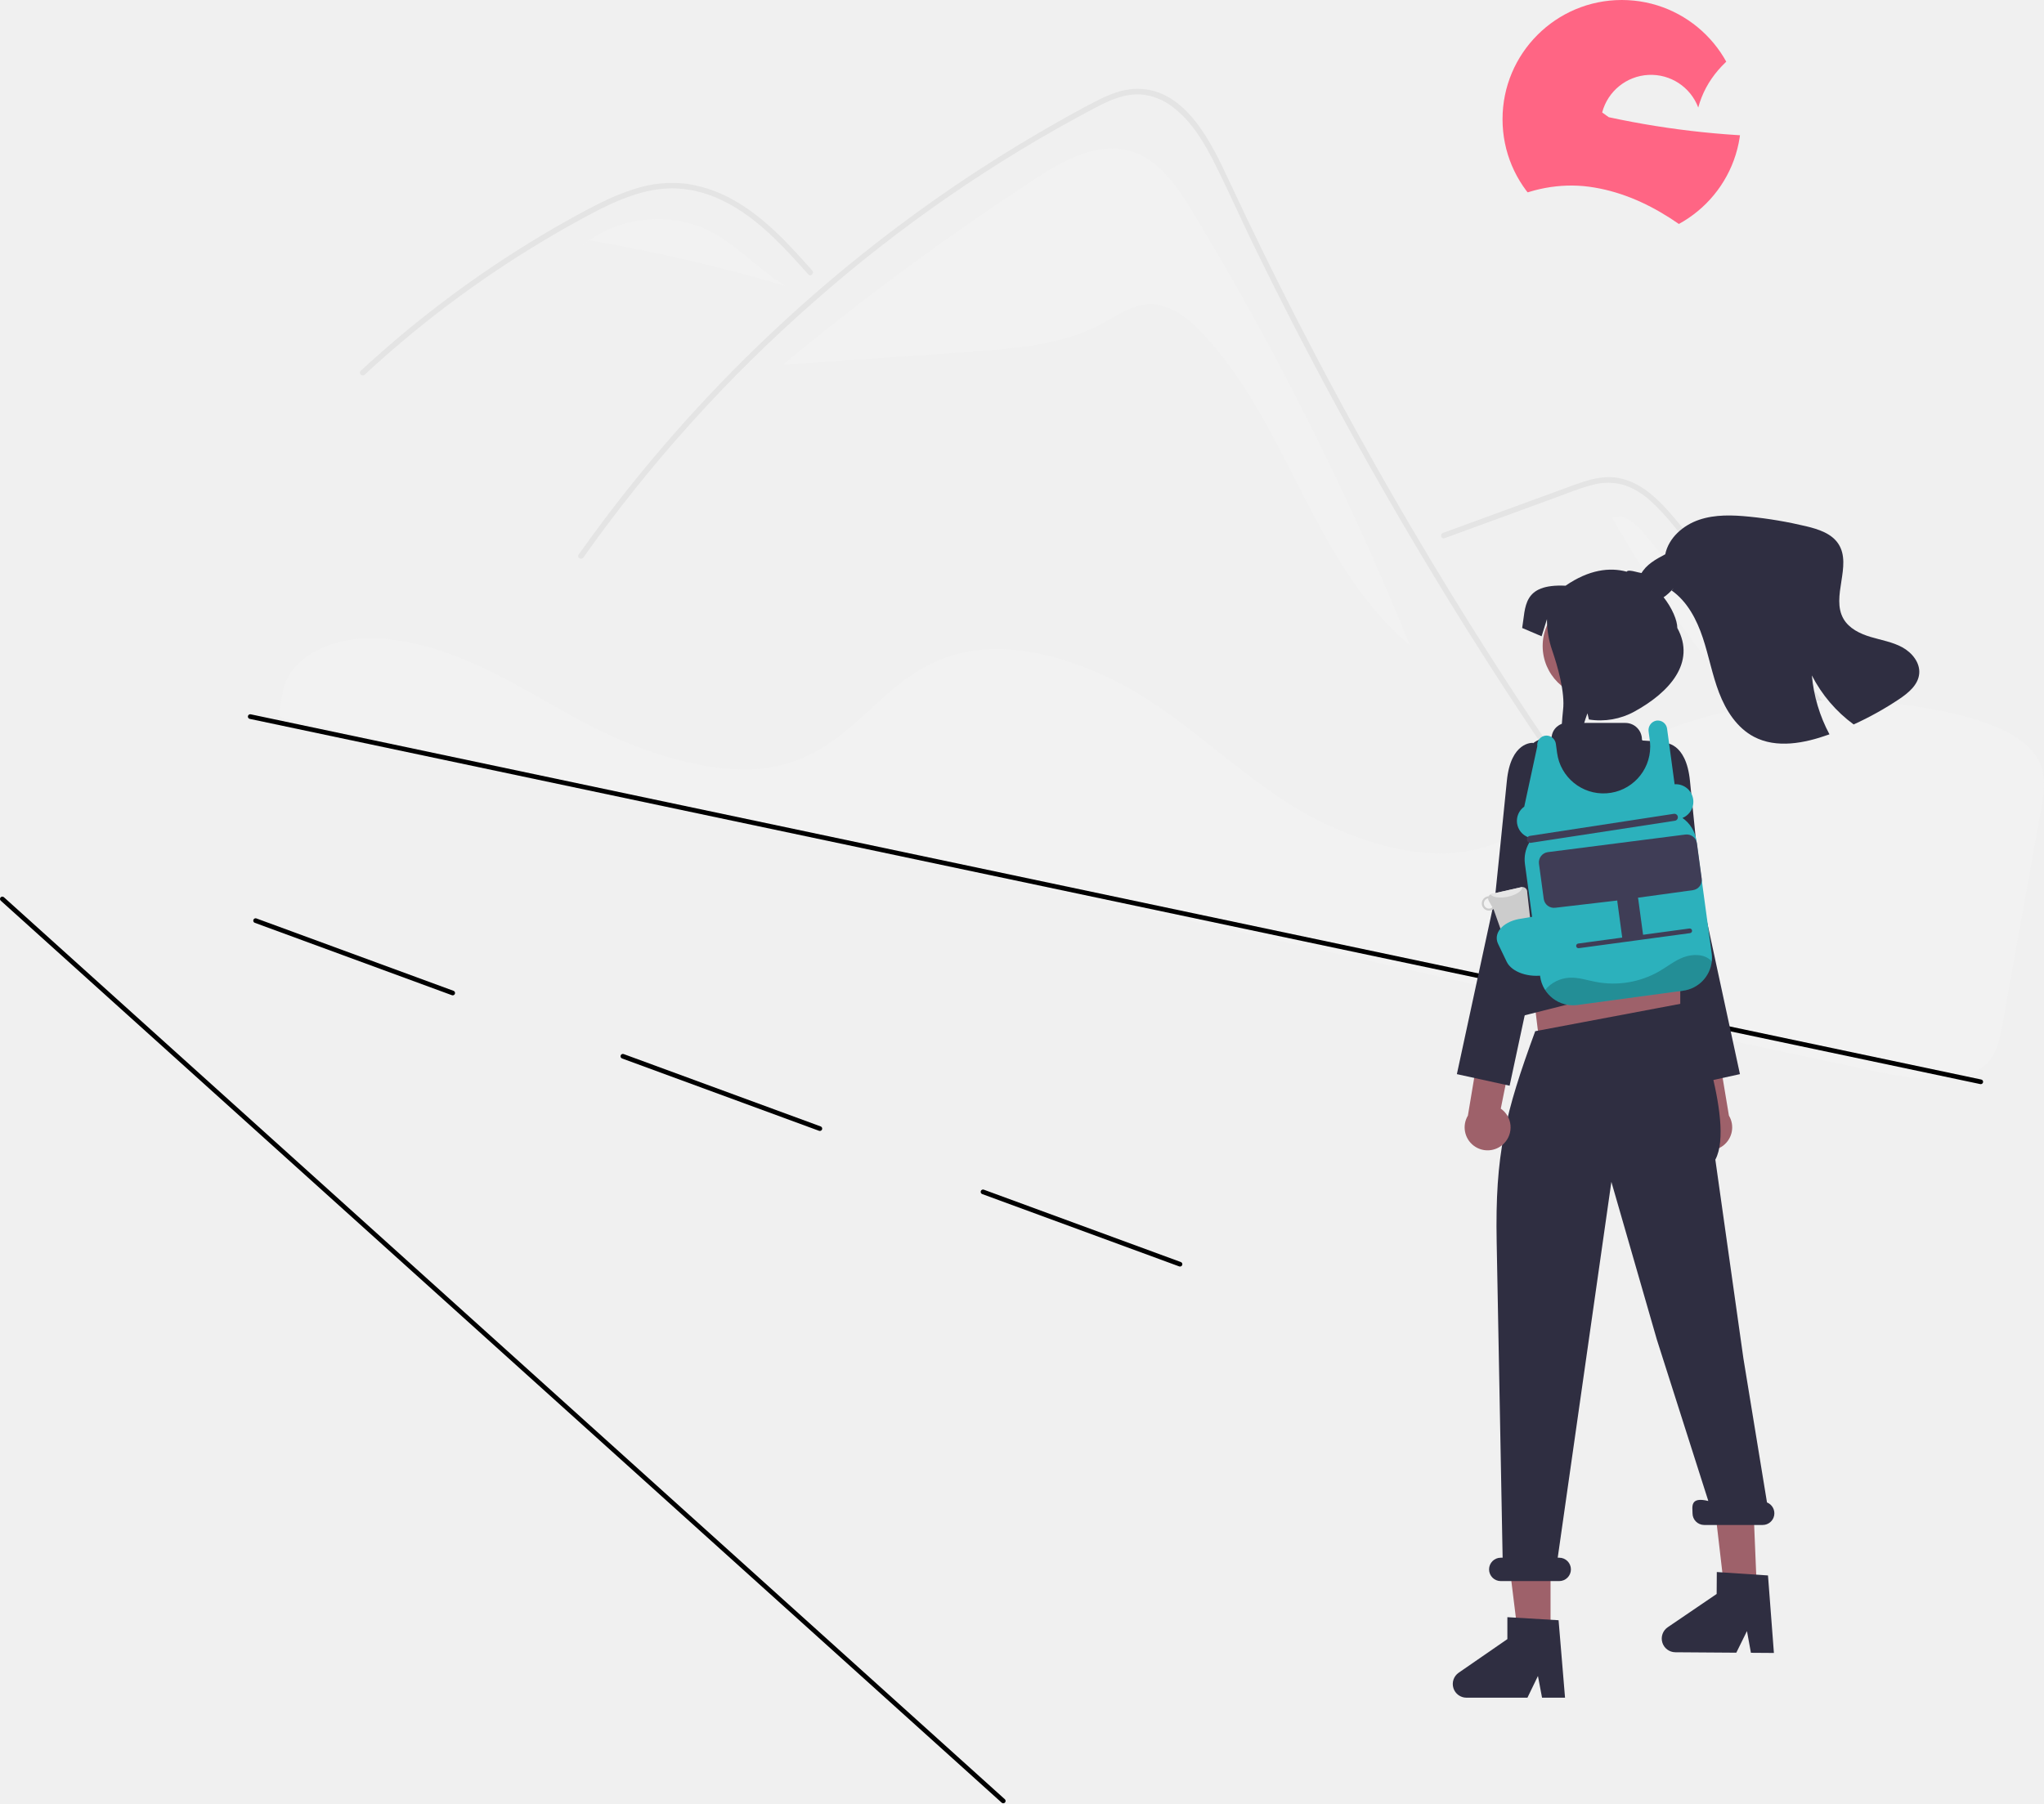
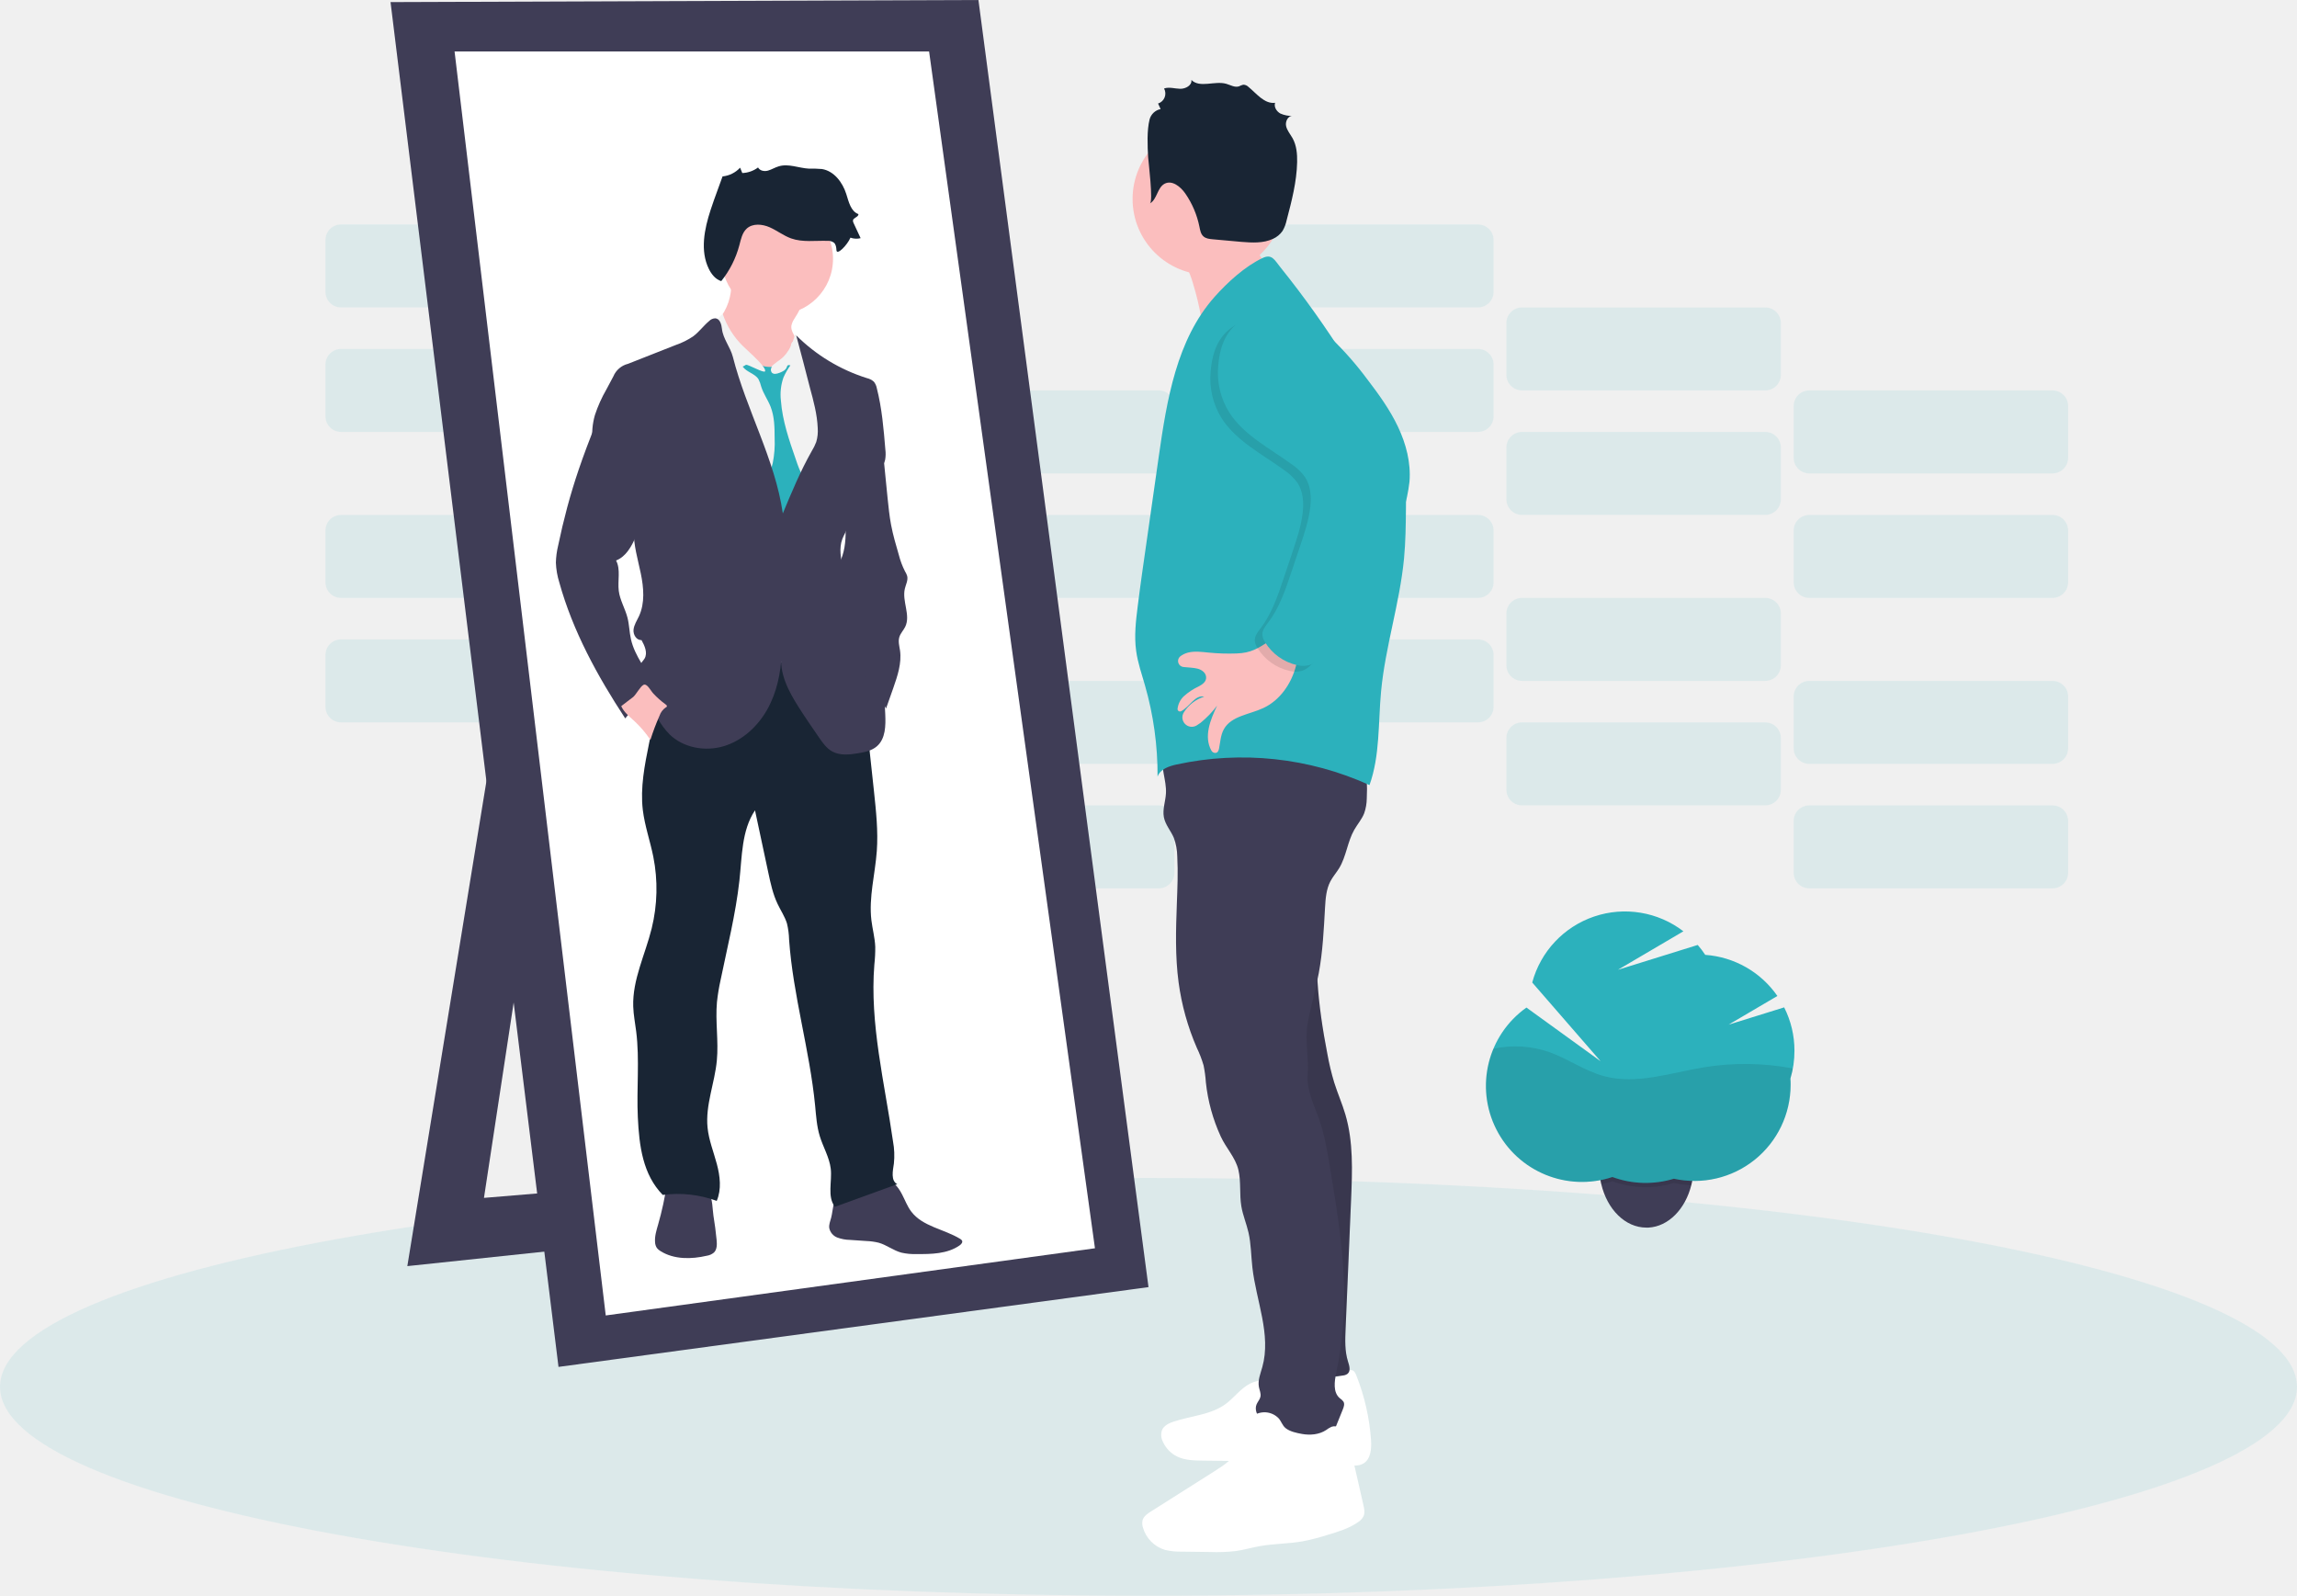
- <svg xmlns="http://www.w3.org/2000/svg" id="currentIllo" data-name="Layer 1" width="874.039" height="771.292" viewBox="0 0 874.039 771.292" class="injected-svg DownloadModal__ImageFile-sc-p17csy-5 iIfSkb grid_media">
-   <path d="M673.062,155.137c-6.611-10.934-14.444-22.608-26.712-26.178-14.207-4.135-28.802,4.079-41.181,12.184a1200.013,1200.013,0,0,0-106.794,78.684l.037.424q39.846-2.748,79.691-5.496c19.192-1.324,39.044-2.83,56.005-11.909,6.436-3.445,12.71-8.047,20.003-8.368,9.061-.398,16.962,5.93,23.17,12.541,36.727,39.109,47.355,98.916,88.558,133.276A1307.621,1307.621,0,0,0,673.062,155.137Z" transform="translate(-162.9803 -64.354)" fill="#f2f2f2" />
-   <path d="M898.816,486.852c-4.061-5.128-5.721-6.33-9.727-11.505Q840.159,412.063,797.108,344.504q-29.241-45.883-55.583-93.529-12.541-22.651-24.394-45.658-9.198-17.839-17.985-35.891c-1.675-3.437-3.303-6.891-4.923-10.352-3.817-8.139-7.563-16.318-11.585-24.346-4.583-9.151-10.162-18.744-18.578-24.891a25.346,25.346,0,0,0-13.204-5.081c-6.851-.443-13.173,2.386-19.115,5.476a615.324,615.324,0,0,0-120.996,83.438A629.917,629.917,0,0,0,412.444,302.789c-.869,1.241-2.924.055-2.047-1.193q5.18-7.325,10.565-14.492A633.399,633.399,0,0,1,582.67,136.269q15.73-10.194,32.051-19.431c5.484-3.106,10.992-6.171,16.594-9.048,5.492-2.821,11.324-5.358,17.598-5.452,21.351-.332,32.407,23.848,40,40.119q3.58,7.681,7.246,15.314,13.856,28.981,28.779,57.432,9.21,17.566,18.823,34.927,29.917,54.062,63.596,105.935c29.743,45.808,59.25,86.275,93.134,129.112C901.424,486.362,899.756,488.053,898.816,486.852Z" transform="translate(-162.9803 -64.354)" fill="#e4e4e4" />
-   <path d="M508.636,181.73c-1.24-1.383-2.473-2.766-3.722-4.149-9.846-10.889-20.411-21.652-33.931-27.894a49.228,49.228,0,0,0-20.624-4.781c-7.38.024-14.595,1.96-21.414,4.67-3.224,1.288-6.377,2.75-9.482,4.307-3.548,1.786-7.033,3.69-10.502,5.61q-9.767,5.405-19.281,11.284-18.93,11.699-36.674,25.184-9.198,6.993-18.017,14.445-8.202,6.922-16.073,14.216c-1.122,1.035-2.797-.64-1.675-1.675,1.383-1.288,2.782-2.568,4.18-3.832q5.927-5.358,12.043-10.51,11.153-9.411,22.884-18.096,18.242-13.513,37.74-25.192,9.743-5.832,19.755-11.174c2.015-1.075,4.054-2.126,6.116-3.121a97.502,97.502,0,0,1,14.54-5.919,51.724,51.724,0,0,1,21.96-2.157,57.173,57.173,0,0,1,20.261,7.009c13.275,7.42,23.572,18.894,33.591,30.091C511.323,181.184,509.655,182.867,508.636,181.73Z" transform="translate(-162.9803 -64.354)" fill="#e4e4e4" />
-   <path d="M780.643,294.569l31.811-11.635L828.249,277.157c5.144-1.881,10.276-4.023,15.593-5.37a24.6,24.6,0,0,1,14.114.18,32.529,32.529,0,0,1,11.008,6.824,89.337,89.337,0,0,1,9.029,9.642c3.439,4.133,6.827,8.308,10.23,12.47q21.068,25.765,41.86,51.755,20.792,25.989,41.306,52.198,20.564,26.274,40.845,52.767,2.484,3.246,4.965,6.494c.914,1.196,2.973.017,2.047-1.196q-20.431-26.76-41.147-53.3-20.767-26.604-41.82-52.982-21.053-26.378-42.391-52.527-5.316-6.515-10.649-13.015c-2.999-3.655-5.965-7.35-9.254-10.753-6.039-6.245-13.583-11.764-22.614-11.914-5.31-.088-10.448,1.597-15.381,3.381-5.318,1.924-10.624,3.884-15.935,5.826l-32.034,11.716-8.008,2.929c-1.421.52-.807,2.812.63,2.286Z" transform="translate(-162.9803 -64.354)" fill="#e4e4e4" />
-   <path d="M466.796,163.388c-16.166-8.308-36.868-6.681-51.723,3.699a737.726,737.726,0,0,1,83.932,19.589C487.555,179.967,478.599,169.455,466.796,163.388Z" transform="translate(-162.9803 -64.354)" fill="#f2f2f2" />
-   <path d="M414.914,167.059l-3.112,2.53c1.053-.885,2.147-1.715,3.271-2.501C415.02,167.078,414.967,167.068,414.914,167.059Z" transform="translate(-162.9803 -64.354)" fill="#f2f2f2" />
-   <path d="M867.766,294.685c-3.131-3.812-6.517-7.803-11.201-9.351l-4.373.172A496.015,496.015,0,0,0,984.306,436.543Q926.036,365.614,867.766,294.685Z" transform="translate(-162.9803 -64.354)" fill="#f2f2f2" />
-   <path d="M667.565,606.081a.992.992,0,0,1-.345-.062l-84.261-30.953a1.0 1,0,0,1,.689-1.877L667.91,604.142a1.0 1,0,0,1-.345,1.938Z" transform="translate(-162.9803 -64.354)" />
-   <path d="M513.565,548.081a.992.992,0,0,1-.345-.062l-84.261-30.953a1.0 1,0,0,1,.689-1.877L513.91,546.142a1.0 1,0,0,1-.345,1.938Z" transform="translate(-162.9803 -64.354)" />
-   <path d="M356.565,490.081a.992.992,0,0,1-.345-.062l-84.261-30.953a1.0 1,0,1,1,.689-1.877L356.91,488.142a1.0 1,0,0,1-.345,1.938Z" transform="translate(-162.9803 -64.354)" />
-   <path d="M340.778,339.738c-3.513-.785-7.07-1.405-10.583-1.837l-.511-.063c-23.321-2.777-43.01,6.958-45.796,22.645l-.495,2.838c-.309,1.795-.643,3.725-1.04,5.86-.192,1.054.867,2.132,2.407,2.476L845.649,497.037c39.607,8.564,79.087,17.024,117.337,25.144a177.652,177.652,0,0,0,21.711,3.511c10.927.926,18.927-.293,24.46-3.725l.001 0c6.877-4.253,8.607-11.157,10.019-19.078,2.846-15.997,5.877-32.793,8.897-49.538,2.661-14.758,5.316-29.477,7.832-43.574,1.478-8.369,2.281-15.869-2.879-22.891-5.596-7.598-17.581-13.494-35.623-17.527-.218-.049-.434-.097-.655-.145-56.592-12.407-117.619-2.55-151.854,24.53-3.942,3.118-7.734,6.553-11.401,9.875a158.915,158.915,0,0,1-17.302,14.232,66.95,66.95,0,0,1-10.666,5.986c-.257.125-.548.255-.851.372-.705.318-1.433.613-2.135.865a62.042,62.042,0,0,1-12.655,3.397l-.431.065c-.326.056-.678.107-1.027.147a68.206,68.206,0,0,1-7.479.589c-10.812.309-22.585-1.669-34.991-5.882a151.752,151.752,0,0,1-32.578-15.751c-10.814-6.914-20.639-14.717-30.141-22.263-4.173-3.316-8.49-6.743-12.828-10.046-.815-.622-1.618-1.23-2.434-1.842-5.313-3.969-10.177-7.354-14.871-10.348a146.281,146.281,0,0,0-37.143-17.035c-13.864-4.03-26.63-5.128-37.931-3.275a60.649,60.649,0,0,0-9.253,2.27c-13.923,4.597-23.917,13.74-33.581,22.583-12.021,10.999-24.453,22.373-44.611,25.204-23.263,3.273-53.836-7.081-74.693-17.866-6.557-3.391-13.045-7.056-19.318-10.601q-3.801-2.148-7.611-4.28c-4.993-2.785-9.099-4.982-12.918-6.915l-1.208-.614c-.673-.337-1.346-.675-2.034-1.007-4.55-2.238-8.825-4.154-13.075-5.86l-1.004-.409c-2.021-.785-3.918-1.486-5.788-2.137l-.747-.259A109.236,109.236,0,0,0,340.778,339.738Z" transform="translate(-162.9803 -64.354)" fill="#f2f2f2" />
-   <path d="M1009.981,528.062a1.009,1.009,0,0,1-.208-.021l-740-156.208a1,1,0,0,1,.413-1.957l740,156.208a1,1,0,0,1-.206,1.979Z" transform="translate(-162.9803 -64.354)" />
-   <circle cx="693.5" cy="51" r="51" fill="#ff6584" />
-   <path d="M948.516,76.224c-24.717-3.341-52.935,10.019-59.341,34.124a21.597,21.597,0,0,0-41.093,2.109l2.83,2.027a372.275,372.275,0,0,0,160.659-.726C994.377,95.688,973.233,79.565,948.516,76.224Z" transform="translate(-162.9803 -64.354)" fill="#f0f0f0" />
-   <path d="M842.516,144.224c-24.717-3.341-52.935,10.019-59.341,34.124a21.597,21.597,0,0,0-41.093,2.109l2.83,2.027a372.275,372.275,0,0,0,160.659-.726C888.377,163.688,867.233,147.565,842.516,144.224Z" transform="translate(-162.9803 -64.354)" fill="#f0f0f0" />
-   <path d="M886.872,553.437a9.76,9.76,0,0,1,1.357-14.904L872.689,461.346l17.161,5.51,12.439,74.659A9.813,9.813,0,0,1,886.872,553.437Z" transform="translate(-162.9803 -64.354)" fill="#9e616a" />
-   <path d="M863.926,390.13l10.648-8.037s9.393-.665,11.056,16.274,5.079,49.95,5.079,49.95l16.293,75.463-22.554,4.95-17.451-81.438-10.469-24.184Z" transform="translate(-162.9803 -64.354)" fill="#2f2e41" />
-   <polygon points="718.5 449 658.5 448 653.5 407 718.5 407 718.5 449" fill="#9e616a" />
-   <polygon points="663.032 699.832 649.181 699.831 642.591 646.404 663.034 646.405 663.032 699.832" fill="#9e616a" />
-   <polygon points="751.276 680.645 737.425 680.548 731.21 627.076 749.225 631.209 751.276 680.645" fill="#9e616a" />
-   <polygon points="707.954 371.691 711.092 379.851 710.465 388.011 649.04 409.286 652.088 373.574 658.993 365.414 707.954 371.691" fill="#ffb6b6" />
-   <circle cx="681.602" cy="276.32" r="21.938" fill="#9e616a" />
-   <path d="M832.208,790.486h-9.829l-1.754-9.279-4.493,9.279H790.064a5.86,5.86,0,0,1-3.33-10.682l20.817-14.377v-9.381l21.896,1.307Z" transform="translate(-162.9803 -64.354)" fill="#2f2e41" />
-   <path d="M921.523,771.351l-9.828-.069-1.689-9.292-4.558,9.248-26.067-.182a5.86,5.86,0,0,1-3.255-10.705l20.917-14.231.066-9.381,21.886,1.46Z" transform="translate(-162.9803 -64.354)" fill="#2f2e41" />
-   <path d="M918.566,706.973l-10.086-61.619-12-85c8.788-16.32-11-67-11-67l-2.793.134L819.467,505.415l.014-.061c-12.931,35.268-17.215,52.691-16.506,90.248l2.547,135.01h-.799a5,5,0,0,0,0,10h25a5,5,0,0,0,0-10h-.645l22.947-160.757L871.48,637.354l22,69c-8-2-6.758,2.634-6.758,5.258a5,5,0,0,0,5,5h25a4.995,4.995,0,0,0,1.844-9.639Z" transform="translate(-162.9803 -64.354)" fill="#2f2e41" />
-   <path d="M890.403,495.979l-2-20a3.987,3.987,0,0,0-3.605-2.995c-.833-9.527-4.339-50.629-4.549-52.421l-.008-.076-1.594-34.058a5.037,5.037,0,0,0-4.703-4.79l-8.421-.55a.446.446,0,0,1-.431-.445,7.081,7.081,0,0,0-7.081-7.081H833.08a6.63,6.63,0,0,0-6.576,5.804.44.44,0,0,1-.448.396l-.003-0a11.845,11.845,0,0,0-11.915,9.824c-3.408,19.831-10.239,64.84-6.862,89.862,1.176,8.711-1.359,1.812-1.803,9.1a5.365,5.365,0,0,0,1.336,3.89c-2.058.598-2.856,2.821-2.328,4.916l-.438-.108a4,4,0,0,0,4.856,2.901L885.502,480.836C887.644,480.296,890.943,498.121,890.403,495.979Z" transform="translate(-162.9803 -64.354)" fill="#2f2e41" />
-   <path d="M806.089,553.437a9.76,9.76,0,0,0-1.357-14.904l15.54-77.187-17.161,5.51-12.439,74.659A9.813,9.813,0,0,0,806.089,553.437Z" transform="translate(-162.9803 -64.354)" fill="#9e616a" />
-   <path d="M829.034,390.13l-10.648-8.037s-9.393-.665-11.056,16.274-5.079,49.95-5.079,49.95l-16.293,75.463,22.554,4.95,17.451-81.438,10.469-24.184Z" transform="translate(-162.9803 -64.354)" fill="#2f2e41" />
-   <path d="M868.076,321.166c4.087,1.217,7.9-2.202,10.745-5.441l-1.011,1.2c6.692,4.713,10.693,12.39,13.289,20.161,2.596,7.763,4.044,15.894,6.975,23.546,2.93,7.643,7.66,15.037,14.9,18.85,9.699,5.107,21.583,2.785,31.9-.9.137-.051.266-.094.403-.146a65.737,65.737,0,0,1-7.523-25.191,59.771,59.771,0,0,0,17.873,20.967,137.213,137.213,0,0,0,19.381-10.779c3.984-2.665,8.183-6.109,8.645-10.882.471-4.738-3.067-9.065-7.24-11.344-4.173-2.279-8.971-3.05-13.529-4.421-4.55-1.362-9.194-3.599-11.584-7.711-5.509-9.459,3.761-22.8-2.151-32.02-2.913-4.533-8.568-6.349-13.812-7.609a182.606,182.606,0,0,0-24.317-4.104c-7.189-.72-14.617-.985-21.455,1.328-6.838,2.313-13.041,7.686-14.506,14.763-3.993,2.099-8.217,4.421-10.359,8.405C862.558,313.815,863.749,319.881,868.076,321.166Z" transform="translate(-162.9803 -64.354)" fill="#2f2e41" />
-   <path d="M874.177,319.572c3.914,4.903,6.044,10.205,6.044,13.38,8.13,14.859-3.496,27.623-18.356,35.753a30.443,30.443,0,0,1-19.45,3.391l-.622-2.654-.842,2.39s-9.675,31.954-12.866,33.828c1.211-5.687,2.598-32.017,3.272-37.567.933-7.554-2.32-18.799-4.667-25.638a40.366,40.366,0,0,1-2.21-13.1v-.195l-2.285,7.34-8.319-3.549c1.548-8.878,0-18.956,18.556-18.082,10.036-6.902,18.873-7.953,26.133-5.996.937-1.448,6.339,1.264,7.9.502" transform="translate(-162.9803 -64.354)" fill="#2f2e41" />
-   <path d="M894.95,475.58a14.211,14.211,0,0,1-12.22,12.5l-45.17,6.12a14.224,14.224,0,0,1-15.99-12.18l-6.51-48.14a14.175,14.175,0,0,1,1.8-9.04l-.31-2.34a7.49,7.49,0,0,1-1.78-13.14l5.58-25.85a4.007,4.007,0,0,1,3.82-4.54,4.113,4.113,0,0,1,4.13,3.63l.51,3.8a20.001,20.001,0,0,0,39.82-2.66,20.672,20.672,0,0,0-.18-2.71l-.5-3.74a4.15,4.15,0,0,1,3.18-4.69,3.999,3.999,0,0,1,4.71,3.4l3.23,23.8a7.492,7.492,0,0,1,3.35,14.41,14.165,14.165,0,0,1,5.97,9.74l6.52,48.15A14,14,0,0,1,894.95,475.58Z" transform="translate(-162.9803 -64.354)" fill="#2cb1bc" />
-   <path d="M815.906,423.559a1.502,1.502,0,0,1,1.285-1.688l61.566-9.437a1.5,1.5,0,1,1,.402,2.973l-61.566,9.437A1.502,1.502,0,0,1,815.906,423.559Z" transform="translate(-162.9803 -64.354)" fill="#3f3d56" />
-   <path d="M823.101,448.829l-2.035-15.036a4.413,4.413,0,0,1,3.782-4.965l58.801-7.522a4.413,4.413,0,0,1,4.965,3.782l2.035,15.036a4.413,4.413,0,0,1-3.782,4.965L863.381,448.32a4.413,4.413,0,0,1,.117.489l2.079,15.36,19.819-2.682a1,1,0,1,1,.268,1.982l-19.819,2.682-8.919,1.207L838.098,469.906a1,1,0,0,1-.268-1.982l18.828-2.548-2.079-15.36a4.414,4.414,0,0,1-.017-.502l-26.496,3.097A4.413,4.413,0,0,1,823.101,448.829Z" transform="translate(-162.9803 -64.354)" fill="#3f3d56" />
-   <path d="M591.98,835.646a.998.998,0,0,1-.669-.257l-428-385.792a1,1,0,0,1,1.339-1.486l428,385.792a1,1,0,0,1-.67,1.743Z" transform="translate(-162.9803 -64.354)" />
-   <path d="M816.03,445.94a2.026,2.026,0,0,0-2.15-2.17,1.864,1.864,0,0,0-.32.04l-12.66,2.86a2.085,2.085,0,0,0-1.34,1.03,2.606,2.606,0,0,0-.55.08,3.076,3.076,0,1,0,1.36,6,3.118,3.118,0,0,0,1.24-.6l4.29,12.08a2.015,2.015,0,0,0,2.21.97l8.23-1.86a2.043,2.043,0,0,0,1.57-1.82Zm-15.85,6.98a2.2,2.2,0,0,1-.98-4.29c.04-.01.08,0,.12-.01a2.071,2.071,0,0,0,.27,1.04L801.16,452.4A2.071,2.071,0,0,1,800.18,452.92Z" transform="translate(-162.9803 -64.354)" fill="#ccc" />
-   <path d="M813.88,443.77c.12,1.6-2.62,3.44-6.29,4.17-3.37.69-6.39.21-7.24-1.05a1.919,1.919,0,0,1,.55-.22l12.66-2.86A1.864,1.864,0,0,1,813.88,443.77Z" transform="translate(-162.9803 -64.354)" fill="#e6e6e6" />
-   <path d="M807.264,475.724l-3.675-7.646c-2.153-4.479,1.789-9.245,8.787-10.624L821,456l3.607,25.202-.747.147C816.862,482.727,809.417,480.203,807.264,475.724Z" transform="translate(-162.9803 -64.354)" fill="#2cb1bc" />
-   <g opacity="0.2">
-     <path d="M894.95,475.58a14.211,14.211,0,0,1-12.22,12.5l-45.17,6.12a14.208,14.208,0,0,1-13.87-6.42,14.512,14.512,0,0,1,10.36-5.24c3.88-.2,7.64,1.09,11.44,1.81a39.589,39.589,0,0,0,26.83-4.45c3.53-2.05,6.71-4.67,10.59-6.13,3.88-1.45,8.89-1.4,11.7,1.43A4.033,4.033,0,0,1,894.95,475.58Z" transform="translate(-162.9803 -64.354)" />
-   </g>
+ <svg xmlns="http://www.w3.org/2000/svg" data-name="Layer 1" width="1094" height="760" viewBox="0 0 1094 760">
+   <rect x="155" y="304.52" width="130.73" height="39.52" rx="7.43" fill="#2cb1bc" opacity="0.1" />
+   <rect x="291.81" y="344.05" width="130.73" height="39.52" rx="7.43" fill="#2cb1bc" opacity="0.1" />
+   <rect x="428.63" y="383.57" width="130.73" height="39.52" rx="7.43" fill="#2cb1bc" opacity="0.1" />
+   <rect x="155" y="245.24" width="130.73" height="39.52" rx="7.43" fill="#2cb1bc" opacity="0.1" />
+   <rect x="291.81" y="284.76" width="130.73" height="39.52" rx="7.43" fill="#2cb1bc" opacity="0.1" />
+   <rect x="428.63" y="324.29" width="130.73" height="39.52" rx="7.43" fill="#2cb1bc" opacity="0.1" />
+   <rect x="580.64" y="304.52" width="130.73" height="39.52" rx="7.43" fill="#2cb1bc" opacity="0.1" />
+   <rect x="717.45" y="344.05" width="130.73" height="39.52" rx="7.43" fill="#2cb1bc" opacity="0.1" />
+   <rect x="854.27" y="383.57" width="130.73" height="39.52" rx="7.43" fill="#2cb1bc" opacity="0.1" />
+   <rect x="580.64" y="245.24" width="130.73" height="39.52" rx="7.43" fill="#2cb1bc" opacity="0.1" />
+   <rect x="717.45" y="284.76" width="130.73" height="39.52" rx="7.43" fill="#2cb1bc" opacity="0.1" />
+   <rect x="854.27" y="324.29" width="130.73" height="39.52" rx="7.43" fill="#2cb1bc" opacity="0.1" />
+   <rect x="155" y="166.19" width="130.73" height="39.52" rx="7.43" fill="#2cb1bc" opacity="0.1" />
+   <rect x="291.81" y="205.71" width="130.73" height="39.52" rx="7.43" fill="#2cb1bc" opacity="0.1" />
+   <rect x="428.63" y="245.24" width="130.73" height="39.52" rx="7.43" fill="#2cb1bc" opacity="0.1" />
+   <rect x="155" y="106.9" width="130.73" height="39.52" rx="7.43" fill="#2cb1bc" opacity="0.1" />
+   <rect x="291.81" y="146.43" width="130.73" height="39.52" rx="7.43" fill="#2cb1bc" opacity="0.1" />
+   <rect x="428.63" y="185.95" width="130.73" height="39.52" rx="7.43" fill="#2cb1bc" opacity="0.1" />
+   <rect x="580.64" y="166.19" width="130.73" height="39.52" rx="7.43" fill="#2cb1bc" opacity="0.1" />
+   <rect x="717.45" y="205.71" width="130.73" height="39.52" rx="7.43" fill="#2cb1bc" opacity="0.1" />
+   <rect x="854.27" y="245.24" width="130.73" height="39.52" rx="7.43" fill="#2cb1bc" opacity="0.1" />
+   <rect x="580.64" y="106.9" width="130.73" height="39.52" rx="7.43" fill="#2cb1bc" opacity="0.1" />
+   <rect x="717.45" y="146.43" width="130.73" height="39.52" rx="7.43" fill="#2cb1bc" opacity="0.1" />
+   <rect x="854.27" y="185.95" width="130.73" height="39.52" rx="7.43" fill="#2cb1bc" opacity="0.1" />
+   <ellipse cx="547" cy="660.5" rx="547" ry="99.5" fill="#2cb1bc" opacity="0.1" />
+   <polygon points="240 321 194 603 402 581 393 557 230.5 570.5 268.5 320.5 240 321" fill="#3f3d56" />
+   <polygon points="186 1 466 0 547 613 266 651 186 1" fill="#3f3d56" />
+   <polygon points="216.5 24.5 442.5 24.5 521.5 594.5 288.5 626.5 216.5 24.5" fill="#fff" />
+   <path d="M482.64,638.86c1.42,2.72,2.48,5.66,4.33,8.11,5.4,7.22,15.65,8.35,23.34,13.06a2.15,2.15,0,0,1,.91.88c.35.83-.43,1.7-1.18,2.22-5.83,4.09-13.48,4.18-20.61,4.13a27.49,27.49,0,0,1-7.13-.68c-3.77-1-7-3.63-10.72-4.7a28.44,28.44,0,0,0-5.89-.83l-7.81-.53a18.41,18.41,0,0,1-6.09-1.13,6.16,6.16,0,0,1-3.84-4.55c-.22-1.66.49-3.27.91-4.89,1-3.84.69-8.48,3.68-11.1a11.35,11.35,0,0,1,4.15-2,132.39,132.39,0,0,1,16.61-4.42C477.93,631.52,480.59,634.92,482.64,638.86Z" transform="translate(-53 -70)" fill="#3f3d56" />
+   <path d="M394.3,660.49c.2,2.13.26,4.57-1.28,6.06a6.83,6.83,0,0,1-3.35,1.5c-7.39,1.72-15.63,1.84-22.06-2.18a6.09,6.09,0,0,1-1.74-1.49,5.43,5.43,0,0,1-.88-2.75c-.23-2.83.64-5.62,1.43-8.35a146.52,146.52,0,0,0,4.25-19.75c.08-.55,18.87,3,20.12,4.86,1.57,2.3,1.58,7.82,2,10.56Q393.74,654.69,394.3,660.49Z" transform="translate(-53 -70)" fill="#3f3d56" />
+   <path d="M464.24,400.27l5,46.49c1,9.5,2.05,19.05,1.36,28.58-.8,11-3.88,22-2.58,32.9.51,4.24,1.67,8.4,1.84,12.67a69,69,0,0,1-.43,8.5c-2.26,28.21,4.89,56.2,8.89,84.21a36.54,36.54,0,0,1,.42,10.48c-.52,3.55-1.56,8.21,1.6,9.89l-29.68,10.76c-3.79-4.75-1.28-12.14-2-18.17-.66-5.43-3.64-10.27-5.23-15.5-1.44-4.7-1.74-9.65-2.21-14.53-2.59-26.57-10.54-52.45-12.4-79.08a36,36,0,0,0-1-7.63c-1-3.31-3-6.2-4.46-9.31-2.24-4.67-3.34-9.79-4.42-14.85l-6.35-29.75c-6.42,9.56-6.16,22-7.43,33.46-1.78,16-5.76,31.73-9,47.53a94.47,94.47,0,0,0-1.69,10.3c-.84,9.27.83,18.63-.06,27.89-1,10.73-5.51,21.2-4.42,31.93.6,5.94,2.88,11.56,4.42,17.32s2.3,12.08-.05,17.57a54,54,0,0,0-25.71-2.84c-9.53-9.75-11.22-23.35-11.87-37s.92-27.32-.78-40.84c-.5-4-1.28-7.9-1.41-11.89-.42-12.79,5.73-24.76,8.79-37.19a78.7,78.7,0,0,0,.77-34.15c-1.5-7.47-4.08-14.72-5-22.29-1.25-10.61.87-21.3,3-31.78,1.43-7.07,2.85-14.14,4.47-21.17,1.74-7.55,3.81-15.26,8.46-21.44,7.44-9.89,20.65-14.28,33-13.32s23.88,6.58,34.08,13.58A128.48,128.48,0,0,1,464.24,400.27Z" transform="translate(-53 -70)" fill="#192534" />
+   <path d="M431.06,222.25a8.63,8.63,0,0,0-1.15,2.94c-.25,2.05,1,3.93,2,5.72a31.15,31.15,0,0,1,2.93,7.3,12,12,0,0,1,.43,4.87,11.75,11.75,0,0,1-1.3,3.5c-1.93,3.72-4.79,7.16-8.68,8.71a15.29,15.29,0,0,1-9.39.38,28.51,28.51,0,0,1-8.59-4.08,26.11,26.11,0,0,1-5.88-5.1,35.25,35.25,0,0,1-4.06-7c-2.08-4.35-4.19-9-3.81-13.77a4.6,4.6,0,0,1,.24-1.27,6.83,6.83,0,0,1,1.34-2,26.1,26.1,0,0,0,6.12-18.15l14.57,3.31c3.21.73,6.42,1.46,9.59,2.37,2.6.75,6.6,1.79,8.29,4.11S432.21,220.13,431.06,222.25Z" transform="translate(-53 -70)" fill="#fbbebe" />
+   <circle cx="370.26" cy="123.29" r="26.48" fill="#fbbebe" />
+   <path d="M419,246.71c1.12-2.45,3.54-4,5.75-5.54s4.45-3.51,4.88-6.18a4.43,4.43,0,0,1,.44-1.74c.85-1.28,2.87-.64,4.08.3,2.94,2.29,4.94,5.54,6.89,8.71a74.43,74.43,0,0,1,6.45,12.19c2.81,7.41,3.15,15.5,3.46,23.41.28,7.2.55,14.51-1.2,21.49-1.1,4.42-3,8.71-3.11,13.26-.33,16.53-6.07,32.33-6.47,48.86a126.75,126.75,0,0,0,.72,14.31l.94,10.73q-21.81-1.25-43.5-3.83c-.42-4.94-1.83-9.73-3.12-14.51a314.93,314.93,0,0,1-10.11-59.74c-.77-10.72-1.56-21.4-2.75-32.08-1.07-9.71-3.17-19.48-1.91-29.17a40.27,40.27,0,0,1,4.1-12.62,8.32,8.32,0,0,1,3.2-3.83A8.65,8.65,0,0,1,390,230a41.94,41.94,0,0,1,6.88-.81,4.74,4.74,0,0,1,1.68.16,5.27,5.27,0,0,1,2.29,2.22A41.52,41.52,0,0,0,419,246.71Z" transform="translate(-53 -70)" fill="#f2f2f2" />
+   <path d="M406.72,244.59c1.86,2.66,5.8,3.29,7.52,6a15.73,15.73,0,0,1,1.31,3.57c1.05,3.35,3.17,6.26,4.46,9.53,1.86,4.7,1.91,9.9,1.93,14.95a49.47,49.47,0,0,1-.92,12c-.6,2.47-1.58,4.82-2.3,7.26a35.5,35.5,0,0,0-1.34,12.8,5.24,5.24,0,0,0,.72,2.65,5.75,5.75,0,0,0,2.56,1.74c2.93,1.29,6,2.61,9.2,2.31a3.37,3.37,0,0,0,1.83-.61,4.07,4.07,0,0,0,.9-1.19l2-3.38c1.81-3.09,3.7-6.55,3-10.08a20,20,0,0,0-2.27-5.17,60.78,60.78,0,0,1-3.26-8.07c-3.19-9.17-6.42-18.47-7.14-28.15a24.74,24.74,0,0,1,1.2-10.92,31.1,31.1,0,0,1,3.52-6.09,2.61,2.61,0,0,0-2.81-.95,16.72,16.72,0,0,0-2.91,1.21c-2.94,1.24-6.2.79-9.17-.06-1.16-.34-3-1.5-4.2-1.42C410.14,242.57,406.79,244.71,406.72,244.59Z" transform="translate(-53 -70)" fill="#2cb1bc" />
+   <path d="M430.13,244.48c-.6-.48-1.53-.92-2.06-.36a2.32,2.32,0,0,0-.38.81c-.52,1.4-2.05,2.09-3.44,2.63s-2.89.84-3.73-.19a2.26,2.26,0,0,1,.13-2.67,8.16,8.16,0,0,1,2.19-1.85,21.38,21.38,0,0,0,8.72-13.72,6.52,6.52,0,0,1,2.39,4.13c.33,1.59.37,3.23.7,4.82.49,2.28,1.58,4.41,1.83,6.72.13,1.23,0,2.47,0,3.7a22.71,22.71,0,0,0,.42,3.58C434.56,249.6,432.91,246.69,430.13,244.48Z" transform="translate(-53 -70)" fill="#f2f2f2" />
+   <path d="M409.89,237.69c-1-.95-2-1.85-3-2.82a38.9,38.9,0,0,1-9.67-15.35c-1.28,1-2.69,2.32-2.72,4a6.13,6.13,0,0,0,1.32,3.25,50.68,50.68,0,0,1,7.33,19.61,5.84,5.84,0,0,1,5.05-2.69c1.58,0,8.67,4.2,9.18,3.14C418.13,245.17,411.09,238.82,409.89,237.69Z" transform="translate(-53 -70)" fill="#f2f2f2" />
+   <path d="M432.22,229.73a83,83,0,0,0,33.58,20.33,7.54,7.54,0,0,1,3.39,1.72,6.93,6.93,0,0,1,1.41,3.1c2.44,9.54,3.26,19.41,4.07,29.22a16.28,16.28,0,0,1-.1,4.88c-.59,2.62-2.45,4.74-4.28,6.71-5.74,6.15-12.29,12.58-13.26,20.94a33.45,33.45,0,0,1-.57,4.8c-.5,1.86-1.61,3.5-2.29,5.31-3.34,8.91,4.21,19.7-.39,28A50.54,50.54,0,0,1,458.84,370a19.86,19.86,0,0,0,1.37,5.88c1.37,2.86,4.19,4.68,6.41,7,6.77,6.94,7.6,17.56,8,27.25.25,5.46.17,11.73-4,15.31-2.41,2.09-5.7,2.77-8.85,3.29-4.19.7-8.75,1.2-12.46-.87-2.66-1.48-4.47-4.07-6.2-6.57-3.28-4.77-6.57-9.53-9.68-14.42-4.92-7.71-9.56-16.52-8.14-25.56-.4,9.25-2.35,18.57-6.89,26.63s-11.85,14.79-20.72,17.45-19.24.78-25.85-5.7a34.94,34.94,0,0,1-5.51-7.43,72.52,72.52,0,0,1-8.14-20.71c-.43-1.89-.75-4,.2-5.69.45-.8,1.14-1.43,1.61-2.22,1.58-2.69.06-6.08-1.47-8.82-2.33.22-4-2.52-3.79-4.86s1.61-4.37,2.6-6.5c2.9-6.28,2.26-13.59.86-20.36s-3.49-13.5-3.33-20.41c.17-7.31-5.09-13.89-9.1-20-2.24-3.44-4.85-6.64-6.8-10.25a33.07,33.07,0,0,1-2.62-24.76,64.89,64.89,0,0,1,5.48-12.22l3.3-6.19a10.21,10.21,0,0,1,7-6l22.83-9a34.35,34.35,0,0,0,8.24-4.12c2.79-2.1,4.87-5,7.53-7.24a4.22,4.22,0,0,1,3-1.31c2.14.19,2.9,2.89,3.12,5,.5,4.72,4,8.72,5.19,13.31,6.44,25.35,20.07,48.73,23.81,74.61,4.2-10.09,8.4-20.2,13.78-29.7a24.66,24.66,0,0,0,2.13-4.31,18.4,18.4,0,0,0,.71-6.69c-.27-6.51-2-12.87-3.71-19.16C436.53,246.1,434.53,238.21,432.22,229.73Z" transform="translate(-53 -70)" fill="#3f3d56" />
+   <path d="M475.73,307.19c.44,4.26.87,8.53,1.66,12.74.92,4.87,2.32,9.63,3.71,14.39a37.45,37.45,0,0,0,2.9,7.73,9.94,9.94,0,0,1,1.07,2.29c.49,2-.63,4-1.11,6-1.44,6,2.88,12.67.16,18.2-.82,1.68-2.25,3.07-2.79,4.87-.63,2.07,0,4.28.33,6.42.85,6-1.2,12.1-3.22,17.87L475,407.44c-3.14-5.84-6.31-11.74-10.65-16.75-1.55-1.8-3.24-3.47-4.67-5.37a37.66,37.66,0,0,1-5-9.74,84.43,84.43,0,0,1-5.17-25.72,17.59,17.59,0,0,1,.85-7.4,39.36,39.36,0,0,1,2.22-4c2.68-4.83,3.23-10.55,3.18-16.07s-.64-11.06,0-16.55a37.86,37.86,0,0,1,4-13.13,18.63,18.63,0,0,1,5.43-6.77,9.78,9.78,0,0,1,6-1.95c3.27.19,2.52,3,2.8,5.71Z" transform="translate(-53 -70)" fill="#3f3d56" />
+   <path d="M328.64,293.58q-3.06,9-5.52,18.16-2.4,9-4.29,18.1a38.76,38.76,0,0,0-1.08,8.14,36.42,36.42,0,0,0,1.63,9.41c6.44,23.21,18.18,44.62,31.4,64.75A58.28,58.28,0,0,1,364.08,400a2.85,2.85,0,0,0,1-1,2.71,2.71,0,0,0-.32-2.34c-3.65-7.48-9.43-14.07-11.25-22.2-.76-3.38-.79-6.9-1.65-10.26-1.11-4.35-3.59-8.33-4.16-12.79-.61-4.86,1-10.16-1.28-14.47,4.65-1.81,7.34-6.6,9.31-11.19a61.29,61.29,0,0,0,4.48-14.71,44.26,44.26,0,0,0-5.41-28.15,45,45,0,0,0-9.05-11.36c-1.19-1.07-4-4.14-5.73-4.11-2.31.05-3.05,3.79-3.71,5.47C333.64,279.75,331,286.62,328.64,293.58Z" transform="translate(-53 -70)" fill="#3f3d56" />
+   <path d="M370.06,405.51c.3.22.64.52.56.88s-.37.45-.63.6a7.76,7.76,0,0,0-2.88,3.9,108.85,108.85,0,0,0-4.34,11.49,50.37,50.37,0,0,0-7.84-9.15c-2.28-2.1-4.83-4.09-6.05-6.93,0-.08,5.24-3.95,5.72-4.37,1.47-1.31,3.32-4.94,4.84-5.74,1.72-.9,3.36,2.63,4.67,4.05A39.72,39.72,0,0,0,370.06,405.51Z" transform="translate(-53 -70)" fill="#fbbebe" />
+   <path d="M451.38,189.15c-.07-1.31-.24-2.76-1.24-3.61a4.73,4.73,0,0,0-3-.83c-5.83-.19-11.86.79-17.36-1.17-3.62-1.29-6.71-3.77-10.24-5.31s-8.05-1.95-10.9.64c-2.16,2-2.75,5.07-3.5,7.9a46.32,46.32,0,0,1-8.63,17.12c-2.71-.84-4.65-3.26-5.9-5.8-4.25-8.66-2.16-19,.86-28.18,1-3.08,2.11-6.13,3.22-9.17l2.44-6.72a13.12,13.12,0,0,0,8.36-4.16l1.05,2.55a13.3,13.3,0,0,0,7.5-2.65c.84,1.58,3,2,4.75,1.49s3.26-1.49,5-2c4.65-1.5,9.61.81,14.49,1.07a58,58,0,0,1,6.19.18c5.76.93,9.83,6.35,11.59,11.91,1.17,3.7,2.14,8.25,5.79,9.56.08,1.4-2.4,1.67-2.61,3a2.3,2.3,0,0,0,.3,1.27l3.35,7.19a8.32,8.32,0,0,1-4.84-.24C456.54,186.74,451.53,191.86,451.38,189.15Z" transform="translate(-53 -70)" fill="#192534" />
+   <path d="M621.14,204.8a131.36,131.36,0,0,1,4,16.73c.72,4.24,1.14,8.95-1.29,12.49,9.26-13.93,18.93-28.28,33-37.27A30.13,30.13,0,0,1,649,173.51c.08-.84-11.55,3.55-12.44,4.05-4.08,2.27-7.82,5.09-11.8,7.52-2.06,1.25-10.64,4.21-10.72,6,0,1.15,3.41,4.67,4.05,5.88A45.67,45.67,0,0,1,621.14,204.8Z" transform="translate(-53 -70)" fill="#fbbebe" />
+   <path d="M664.17,730.18a15.5,15.5,0,0,0-15.84-1.2c-4.53,2.34-7.58,6.77-11.7,9.77-7.08,5.14-16.43,5.55-24.72,8.33-2.2.74-4.54,1.84-5.47,4a7.1,7.1,0,0,0,.41,5.57,14.42,14.42,0,0,0,6.86,7.07c3.72,1.78,8,1.86,12.12,1.91l35.8.42c11,.13,22.07.26,33,1.63,2.55.32,5.31.67,7.56-.58,3.66-2,4.08-7.06,3.8-11.23a103.07,103.07,0,0,0-7-30.8c-.43-1.09-1-2.33-2.21-2.53a3.6,3.6,0,0,0-2.38.76c-10.1,6-22.89,9.39-33.63,4.59" transform="translate(-53 -70)" fill="#fff" />
+   <path d="M682.09,501.78c-4,23.23-1.39,47.1,3.11,70.23a122.46,122.46,0,0,0,3.27,13.64c1.61,5.1,3.78,10,5.29,15.13,3.84,13,3.3,26.9,2.73,40.47L693.87,703c-.22,5.18-.42,10.48,1.14,15.42.63,2,1.4,4.5-.19,5.85a4.46,4.46,0,0,1-2.11.81,32.66,32.66,0,0,1-21-3.15L671,659.55c-.22-19.23-.45-38.54-3.41-57.53-2.35-15.1-6.43-30-6.7-45.28-.28-16,3.64-31.79,7.64-47.3.86-3.32,4-5.75,6.58-8a8.09,8.09,0,0,1,3.2-1.94C679.51,499.17,681.35,500.77,682.09,501.78Z" transform="translate(-53 -70)" fill="#3f3d56" />
+   <path d="M682.09,501.78c-4,23.23-1.39,47.1,3.11,70.23a122.46,122.46,0,0,0,3.27,13.64c1.61,5.1,3.78,10,5.29,15.13,3.84,13,3.3,26.9,2.73,40.47L693.87,703c-.22,5.18-.42,10.48,1.14,15.42.63,2,1.4,4.5-.19,5.85a4.46,4.46,0,0,1-2.11.81,32.66,32.66,0,0,1-21-3.15L671,659.55c-.22-19.23-.45-38.54-3.41-57.53-2.35-15.1-6.43-30-6.7-45.28-.28-16,3.64-31.79,7.64-47.3.86-3.32,4-5.75,6.58-8a8.09,8.09,0,0,1,3.2-1.94C679.51,499.17,681.35,500.77,682.09,501.78Z" transform="translate(-53 -70)" opacity="0.1" />
+   <path d="M607,429.18c-1.48,6.09,1.66,12.4,1.31,18.66-.2,3.79-1.69,7.57-1,11.29s3.35,6.52,4.77,9.93a26.94,26.94,0,0,1,1.62,8.88c.41,7.48.08,15-.2,22.45-.47,12.5-.82,25.07.83,37.46A117.19,117.19,0,0,0,623,569a54,54,0,0,1,3.23,8.39,59.88,59.88,0,0,1,1.1,8.14,82.7,82.7,0,0,0,7.07,25.71c2.55,5.57,7,10,8.41,15.91,1.34,5.66.44,11.63,1.41,17.36.71,4.25,2.44,8.27,3.4,12.47,1.25,5.43,1.22,11.06,1.85,16.6,1.8,16,9.07,32,4.73,47.52-.87,3.12-2.22,6.29-1.61,9.47.3,1.56,1.06,3.1.72,4.65-.28,1.32-1.3,2.34-1.82,3.59-1,2.34.06,5.12,1.84,6.93a19.69,19.69,0,0,0,6.5,3.84c7.37,3.15,15,6.35,23,6.28a6.18,6.18,0,0,0,2.83-.52c1.44-.75,2.15-2.38,2.76-3.88l4.1-10.14c.5-1.23,1-2.67.31-3.81a7.1,7.1,0,0,0-1.72-1.6c-3.31-2.79-2.56-8-1.68-12.19a177.87,177.87,0,0,0,3.72-32.7c.44-21.92-3.17-43.71-6.77-65.34-1.25-7.51-2.51-15.07-5-22.27s-6.16-14.13-5.56-21.61c.64-8.08-1.46-16.55,0-24.52s3.77-15.77,5.26-23.73c1.93-10.33,2.41-20.86,3-31.34.25-4.28.57-8.7,2.57-12.5,1.17-2.22,2.87-4.12,4.18-6.27,3.38-5.59,3.92-12.52,7.15-18.2,1.53-2.69,3.64-5.06,4.76-7.94a22.19,22.19,0,0,0,1.22-7.06,84,84,0,0,0-1-18.05,117.45,117.45,0,0,0-55-12.76c-7.31.12-14.7.86-21.56,3.39C619.86,425.25,613.9,428.66,607,429.18Z" transform="translate(-53 -70)" fill="#3f3d56" />
+   <path d="M648,746c-2.94,3.66-2.74,8.89-4.62,13.2-2.28,5.23-7.36,8.58-12.18,11.63l-30,19c-1.64,1-3.4,2.23-4,4.09a6.56,6.56,0,0,0,.15,3.59,15.58,15.58,0,0,0,10.48,10.64,31,31,0,0,0,8.11.83l13.49.18a79,79,0,0,0,12.31-.48c3.74-.54,7.38-1.61,11.1-2.29,6.77-1.23,13.73-1.12,20.51-2.31a108.46,108.46,0,0,0,12.28-3.17c4.9-1.47,9.89-3,14.09-5.91a7.31,7.31,0,0,0,2.71-2.92c.71-1.65.32-3.54-.08-5.29l-6.44-28.3a16.87,16.87,0,0,0-2.52-6.61c-1.43-1.9-4-3.16-6.23-2.35a13.21,13.21,0,0,0-2.59,1.56c-3.3,2.17-7.53,2.53-11.43,1.85-2.52-.45-5.85-1.14-7.88-2.81-1.54-1.27-2-3.24-3.31-4.68A9.39,9.39,0,0,0,648,746Z" transform="translate(-53 -70)" fill="#fff" />
+   <circle cx="575.55" cy="94.77" r="36.13" fill="#fbbebe" />
+   <path d="M600.68,166.89c3.46-1.94,3.46-7.53,7-9.39s7.56,1.37,9.83,4.63A42.59,42.59,0,0,1,624.26,178c.32,1.62.62,3.39,1.84,4.52s2.82,1.27,4.38,1.43q6.85.68,13.72,1.24c5.1.41,10.48.74,15.11-1.45a11,11,0,0,0,4.54-3.76,16.92,16.92,0,0,0,1.94-5.08c2.39-9.09,4.8-18.29,5-27.69.08-3.88-.26-7.9-2.13-11.3-1.09-2-2.69-3.74-3.14-5.94s1-5,3.28-4.76a13.46,13.46,0,0,1-6-1.14c-1.81-1-3.15-3.15-2.51-5.11-5.08.65-8.78-4.37-12.74-7.62a3.45,3.45,0,0,0-2.42-1,8.73,8.73,0,0,0-2,.77c-2,.7-4.09-.63-6.14-1.21-5.5-1.54-12.49,2.18-16.57-1.82.39,2.55-2.74,4.26-5.32,4.21s-5.24-1-7.68-.14a5,5,0,0,1-2.86,7.16l1.21,2.64a6.82,6.82,0,0,0-5.25,4.92c-1.33,5.25-1,12.71-.68,18.11C600,147.35,602.31,166,600.68,166.89Z" transform="translate(-53 -70)" fill="#192534" />
+   <path d="M631.51,211.34c-18.15,20.41-22.77,49.14-26.64,76.19l-5.7,39.94c-1.48,10.36-3,20.72-4.29,31.11-.9,7.11-1.74,14.33-.76,21.43.77,5.6,2.64,11,4.2,16.39a154.56,154.56,0,0,1,6,43.49c1.21-3.56,5.4-5,9.08-5.8a146.82,146.82,0,0,1,91.86,9.81c5.05-14.15,4.1-29.63,5.51-44.59,2-21.33,8.89-42,10.93-63.29.75-7.93.84-15.9.92-23.87.06-5.85.12-11.76-1.1-17.49-1.36-6.34-4.23-12.25-7.2-18A469.1,469.1,0,0,0,687,230.24q-7.54-11.28-15.73-22.11-4.15-5.49-8.47-10.86c-2.79-3.47-4-6.48-8.43-4.4C646,196.79,637.6,204.49,631.51,211.34Z" transform="translate(-53 -70)" fill="#2cb1bc" />
+   <path d="M641.91,381.22a98,98,0,0,1-13.27-.42c-3.27-.32-6.61-.8-9.8,0a10.2,10.2,0,0,0-3.81,1.87,2.87,2.87,0,0,0,1.63,5l3.42.3c2.17.19,4.43.41,6.12,2a3.82,3.82,0,0,1,1.24,2.41c.21,2.33-1.81,3.6-3.62,4.57a28.69,28.69,0,0,0-7.06,4.7,9.78,9.78,0,0,0-2.93,6,1.16,1.16,0,0,0,1.7,1.07c4-2,6.61-7.93,11-6.94a17.82,17.82,0,0,0-9.66,7.43,4.48,4.48,0,0,0,6,6.33,19.78,19.78,0,0,0,1.88-1.25,46.21,46.21,0,0,0,7.93-8.24c-3.2,6.75-6.44,14.65-2.76,21.36a2.13,2.13,0,0,0,2,1.18c1.16-.12,1.5-1.21,1.69-2.17.6-3.09.75-6.35,2.27-9.1,3.52-6.38,12.2-7,18.81-10.11,7.93-3.68,13.36-11.6,15.55-20.06a15.42,15.42,0,0,0,.39-7.62c-1.47-5.69-8.49-7-13-4.25C652.1,378.79,648.89,381,641.91,381.22Z" transform="translate(-53 -70)" fill="#fbbebe" />
+   <path d="M634.89,269.29c7,10.81,19.15,16.9,29.57,24.49A24.79,24.79,0,0,1,671,300c2.63,4.06,3,9.22,2.46,14-.68,6.31-2.71,12.38-4.72,18.4l-4.37,13.05c-2.77,8.28-5.63,16.73-10.9,23.69-1.35,1.77-2.92,3.66-2.86,5.88a7.6,7.6,0,0,0,1.28,3.58,24.08,24.08,0,0,0,15.29,10.92,11.66,11.66,0,0,0,5.75,0c2.7-.8,4.73-3,6.61-5.08,9-9.93,18-20,24.5-31.65,6.35-11.37,10.15-24,13.65-36.51a76.86,76.86,0,0,0,3-14.13c.74-9-1.62-18-5.48-26.13s-9.17-15.49-14.64-22.64a157.58,157.58,0,0,0-17.15-19.68c-10.88-10.17-24.19-16.15-38.75-10.38-10.28,4.08-14.13,12.59-15.05,23.49A35.74,35.74,0,0,0,634.89,269.29Z" transform="translate(-53 -70)" opacity="0.1" />
+   <path d="M638.53,266.55c7,10.81,19.16,16.9,29.57,24.49a24.87,24.87,0,0,1,6.51,6.26c2.63,4.06,3,9.21,2.46,14-.69,6.31-2.71,12.38-4.73,18.4l-4.37,13c-2.77,8.28-5.63,16.72-10.9,23.69-1.34,1.77-2.91,3.65-2.85,5.88a7.42,7.42,0,0,0,1.28,3.57,24.07,24.07,0,0,0,15.28,10.93,11.7,11.7,0,0,0,5.76,0c2.7-.79,4.72-3,6.61-5.07,9-9.94,18-20,24.5-31.65,6.35-11.37,10.15-24,13.65-36.52a76.08,76.08,0,0,0,3-14.12c.74-9-1.62-18-5.47-26.14s-9.17-15.49-14.64-22.64A157.65,157.65,0,0,0,687,231.06c-10.87-10.16-24.18-16.15-38.74-10.37-10.29,4.08-14.13,12.58-15.06,23.49A35.77,35.77,0,0,0,638.53,266.55Z" transform="translate(-53 -70)" fill="#2cb1bc" />
+   <path d="M859.65,625.24a37,37,0,0,1-.8,7.76c-.1.48-.21,1-.32,1.41-2.84,11.39-10.85,19.72-20.41,20.25-.32,0-.64,0-1,0-10.11,0-18.66-8.72-21.48-20.73-.08-.32-.15-.64-.22-1a37,37,0,0,1-.8-7.76c0-16.27,10.07-29.45,22.5-29.45S859.65,609,859.65,625.24Z" transform="translate(-53 -70)" fill="#3f3d56" />
+   <path d="M859.65,625.24a37,37,0,0,1-.8,7.76c-.1.48-.21,1-.32,1.41-.34,0-.67,0-1,0a45.76,45.76,0,0,1-7.36-1,44.92,44.92,0,0,1-6.56,1.5,45.87,45.87,0,0,1-5.14.48l-1.74,0a46.41,46.41,0,0,1-6.16-.41,45.17,45.17,0,0,1-9.67-2.4,45.56,45.56,0,0,1-5.22,1.4c-.08-.32-.15-.64-.22-1a37,37,0,0,1-.8-7.76c0-16.27,10.07-29.45,22.5-29.45S859.65,609,859.65,625.24Z" transform="translate(-53 -70)" opacity="0.1" />
+   <path d="M907.65,570.38a45.54,45.54,0,0,0-4.9-20.61L876.29,558l23.23-13.66a45.73,45.73,0,0,0-34.36-19.58,45.65,45.65,0,0,0-3.57-4.72l-38,11.83,31.17-18.33a45.73,45.73,0,0,0-72,24.39l32.55,37.47L780,549.86a45.74,45.74,0,0,0,40.93,80.7,45.92,45.92,0,0,0,29.28.81,45.78,45.78,0,0,0,55.62-44.66c0-1,0-2-.1-3A45.63,45.63,0,0,0,907.65,570.38Z" transform="translate(-53 -70)" fill="#2cb1bc" />
+   <path d="M906.86,578.86a121.9,121.9,0,0,0-42.34-.54c-15.89,2.63-32.13,8.41-47.67,4.19-9.12-2.48-17-8.22-25.91-11.41a49.18,49.18,0,0,0-26.75-1.6,45.76,45.76,0,0,0,56.69,61.06,45.92,45.92,0,0,0,29.28.81,45.78,45.78,0,0,0,55.62-44.66c0-1,0-2-.1-3A45.19,45.19,0,0,0,906.86,578.86Z" transform="translate(-53 -70)" opacity="0.1" />
</svg>
